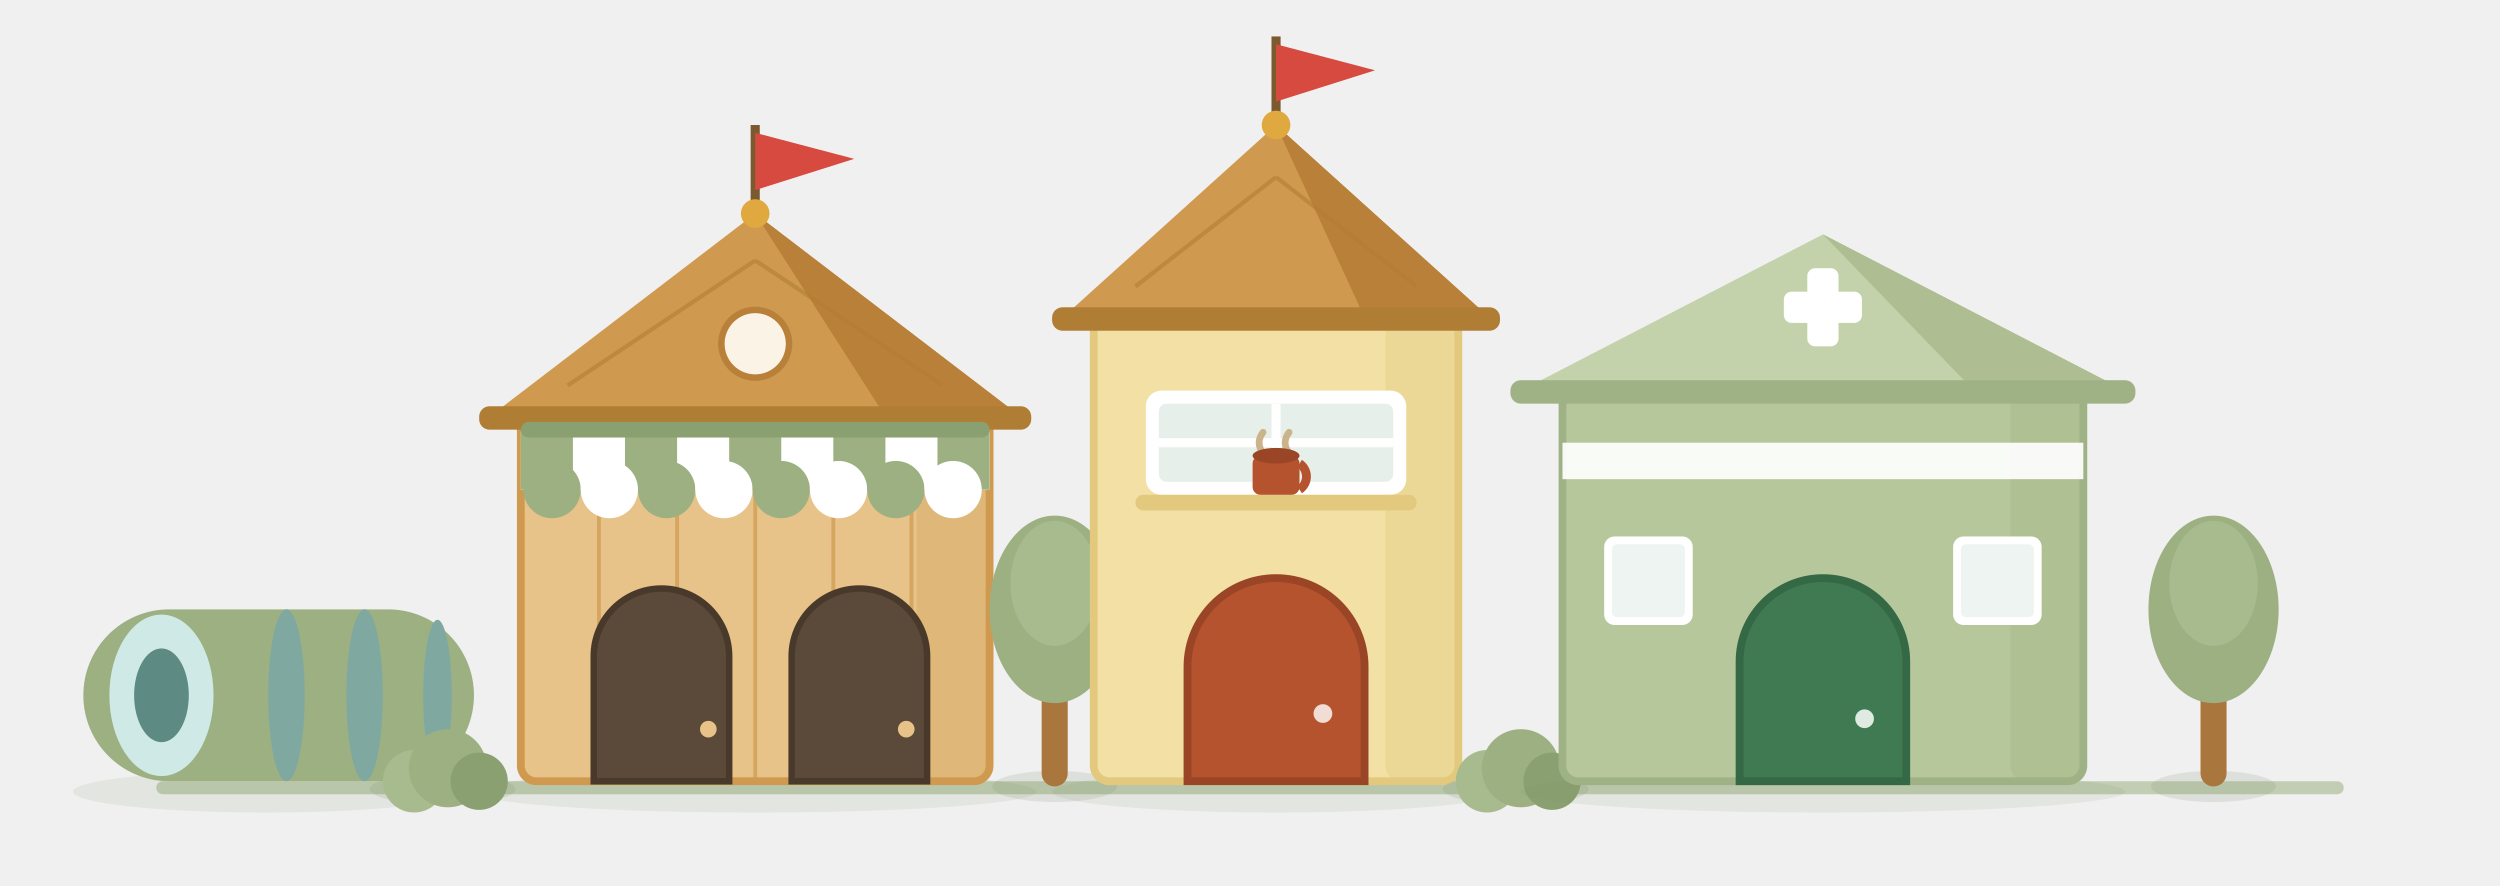
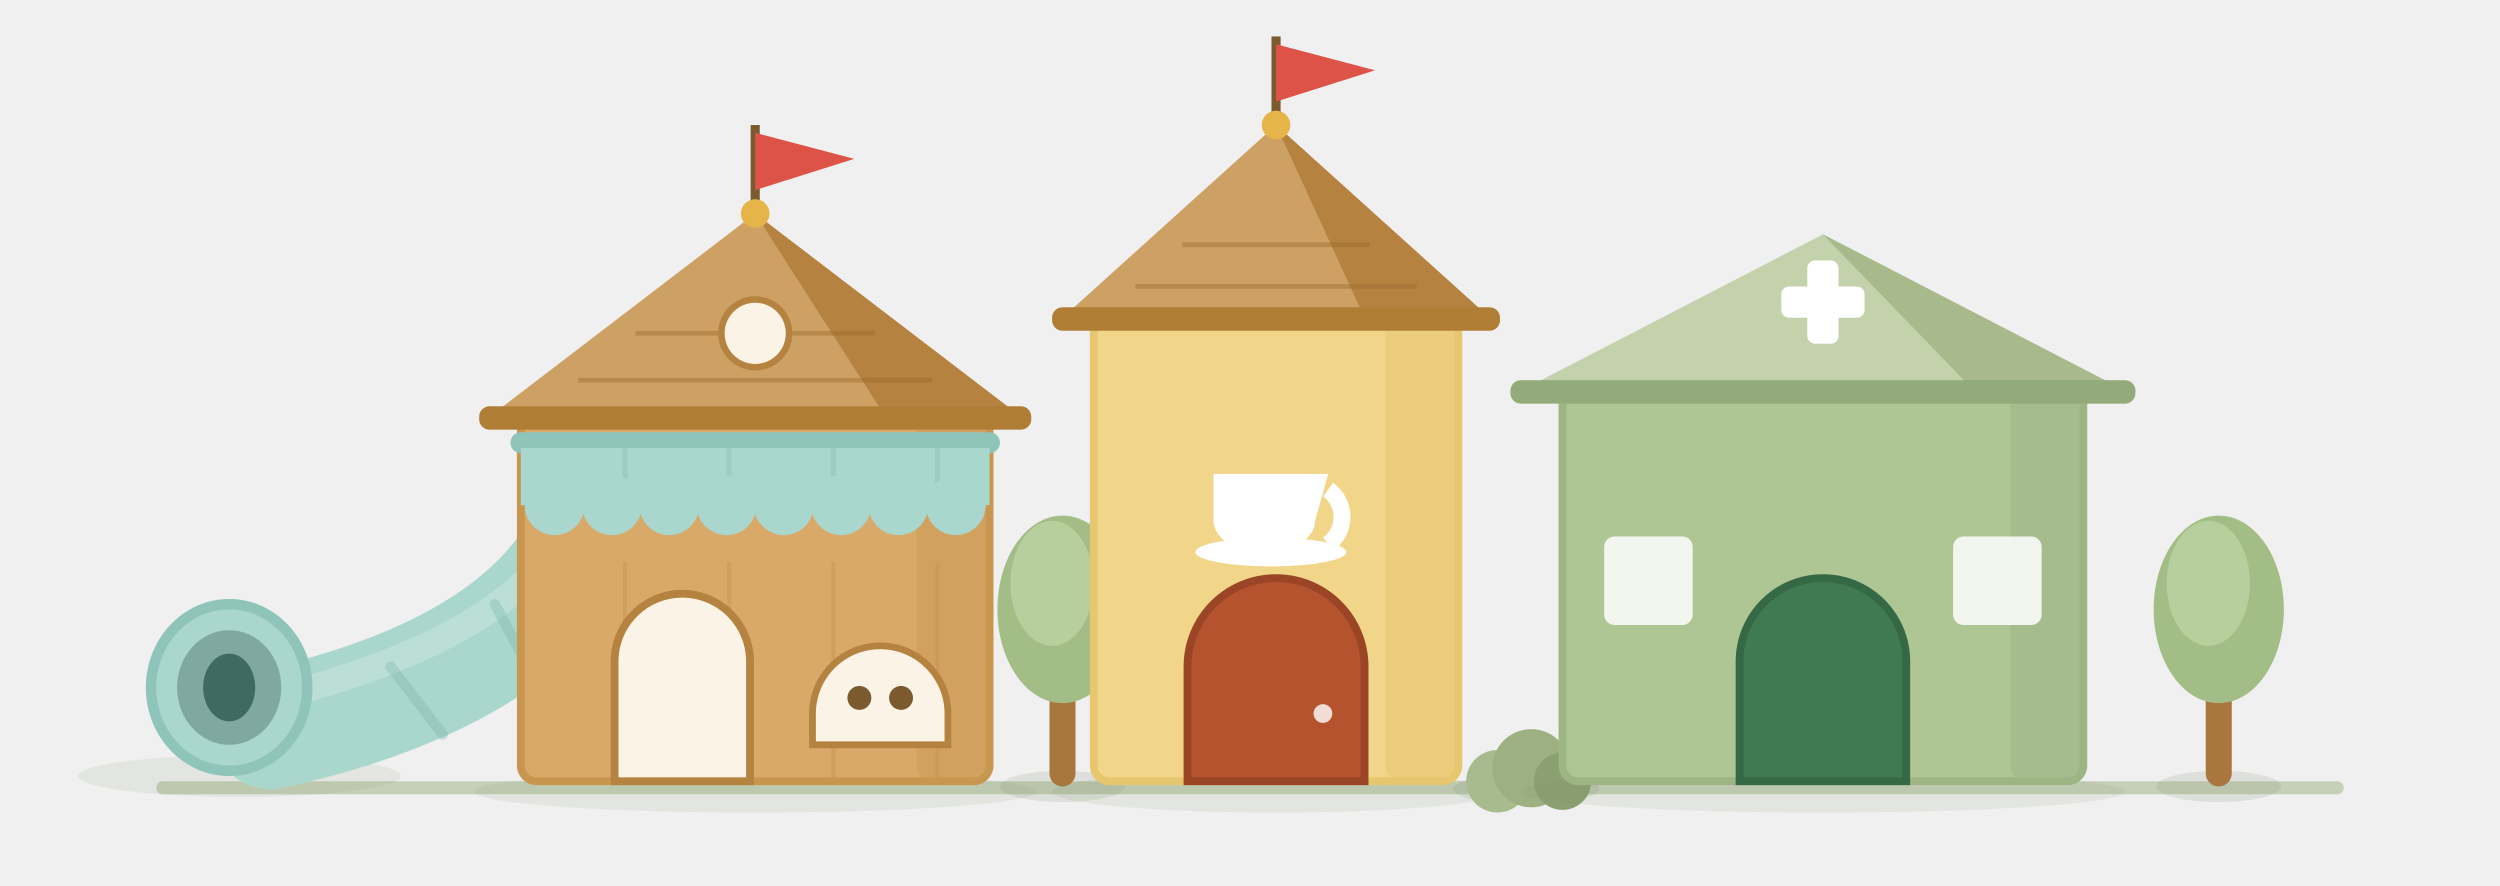
- <svg xmlns="http://www.w3.org/2000/svg" viewBox="0 0 960 340" role="img" aria-label="A little main street of imaginative-play shops: a play tunnel, market, café tower and clinic, with trees.">
+ <svg xmlns="http://www.w3.org/2000/svg" viewBox="0 0 960 340" role="img" aria-label="A little main street of imaginative-play shops: a play slide, market, cafe tower and clinic, with trees.">
  <defs>
    <g id="ptree">
      <ellipse cx="0" cy="2" rx="24" ry="6" fill="#7a8f63" opacity="0.16" />
      <rect x="-5" y="-44" width="10" height="46" rx="5" fill="#a9763e" />
-       <ellipse cx="0" cy="-66" rx="25" ry="36" fill="#9CB082" />
-       <ellipse cx="0" cy="-76" rx="17" ry="24" fill="#a7bb8e" />
+       <ellipse cx="0" cy="-66" rx="25" ry="36" fill="#a3bd86" />
+       <ellipse cx="-4" cy="-76" rx="16" ry="24" fill="#b7ce9d" />
    </g>
    <g id="pbush">
      <ellipse cx="0" cy="3" rx="28" ry="6" fill="#7a8f63" opacity="0.16" />
      <circle cx="-11" cy="0" r="12" fill="#a7bb8e" />
      <circle cx="2" cy="-5" r="15" fill="#9CB082" />
      <circle cx="14" cy="0" r="11" fill="#8aa070" />
    </g>
  </defs>
-   <rect x="60" y="300" width="840" height="5" rx="2.5" fill="#9CB082" opacity="0.55" />
+   <rect x="60" y="300" width="840" height="5" rx="2.5" fill="#9CB082" opacity="0.5" />
  <g>
-     <ellipse cx="102" cy="304" rx="74" ry="8" fill="#7a8f63" opacity="0.12" />
-     <rect x="32" y="234" width="150" height="66" rx="33" fill="#9CB082" />
-     <g fill="#7FA8A0">
-       <ellipse cx="110" cy="267" rx="7" ry="33" />
-       <ellipse cx="140" cy="267" rx="7" ry="33" />
-       <ellipse cx="168" cy="267" rx="5.5" ry="29" />
+     <ellipse cx="92" cy="298" rx="62" ry="8" fill="#7a8f63" opacity="0.12" />
+     <path d="M226 206 C 206 246, 158 268, 104 280" fill="none" stroke="#a9d6cd" stroke-width="46" stroke-linecap="round" />
+     <path d="M222 196 C 206 230, 168 250, 120 264" fill="none" stroke="#c2e2db" stroke-width="10" stroke-linecap="round" opacity="0.75" />
+     <g stroke="#7fb8af" stroke-width="4" opacity="0.4" stroke-linecap="round">
+       <line x1="190" y1="232" x2="206" y2="262" />
+       <line x1="150" y1="256" x2="170" y2="282" />
    </g>
-     <ellipse cx="62" cy="267" rx="20" ry="31" fill="#cfeae6" />
-     <ellipse cx="62" cy="267" rx="10.5" ry="18" fill="#5d8a82" />
+     <ellipse cx="88" cy="264" rx="30" ry="32" fill="#a9d6cd" />
+     <ellipse cx="88" cy="264" rx="30" ry="32" fill="none" stroke="#8fc4bb" stroke-width="4" />
+     <ellipse cx="88" cy="264" rx="20" ry="22" fill="#7fa8a0" />
+     <ellipse cx="88" cy="264" rx="10" ry="13" fill="#3f6a63" />
  </g>
  <g>
    <ellipse cx="290" cy="304" rx="108" ry="8" fill="#7a8f63" opacity="0.12" />
-     <rect x="200" y="158" width="180" height="142" rx="6" fill="#e7c389" />
-     <g stroke="#cf9a4f" stroke-width="1.5" opacity="0.7">
-       <line x1="230" y1="158" x2="230" y2="300" />
-       <line x1="260" y1="158" x2="260" y2="300" />
-       <line x1="290" y1="158" x2="290" y2="300" />
-       <line x1="320" y1="158" x2="320" y2="300" />
-       <line x1="350" y1="158" x2="350" y2="300" />
+     <rect x="200" y="158" width="180" height="142" rx="6" fill="#d9a96a" />
+     <g stroke="#c8964f" stroke-width="1.6" opacity="0.5">
+       <line x1="240" y1="216" x2="240" y2="300" />
+       <line x1="280" y1="216" x2="280" y2="300" />
+       <line x1="320" y1="216" x2="320" y2="300" />
+       <line x1="360" y1="216" x2="360" y2="300" />
    </g>
-     <rect x="352" y="158" width="28" height="142" rx="6" fill="#d3a45f" opacity="0.4" />
-     <rect x="200" y="158" width="180" height="142" rx="6" fill="none" stroke="#cf9a4f" stroke-width="3" />
-     <polygon points="188,160 290,82 392,160" fill="#cf9a4f" />
-     <polygon points="290,82 392,160 340,160" fill="#b9803a" />
-     <g stroke="#b07d35" stroke-width="1.6" opacity="0.6">
-       <line x1="218" y1="148" x2="290" y2="100" />
-       <line x1="362" y1="148" x2="290" y2="100" />
+     <rect x="352" y="158" width="28" height="142" rx="6" fill="#c8964f" opacity="0.4" />
+     <rect x="200" y="158" width="180" height="142" rx="6" fill="none" stroke="#c8964f" stroke-width="3" />
+     <polygon points="188,160 290,82 392,160" fill="#cda063" />
+     <polygon points="290,82 392,160 340,160" fill="#b5823f" />
+     <g stroke="#9c6c30" stroke-width="1.8" opacity="0.45">
+       <line x1="222" y1="146" x2="358" y2="146" />
+       <line x1="244" y1="128" x2="336" y2="128" />
    </g>
    <rect x="184" y="156" width="212" height="9" rx="4" fill="#b07d35" />
-     <circle cx="290" cy="132" r="13" fill="#fbf3e6" stroke="#b9803a" stroke-width="2.5" />
+     <circle cx="290" cy="128" r="13" fill="#fbf3e6" stroke="#b5823f" stroke-width="2.5" />
    <line x1="290" y1="82" x2="290" y2="48" stroke="#7a5a2e" stroke-width="3.5" />
-     <circle cx="290" cy="82" r="5.5" fill="#E0A93F" />
-     <path d="M290 51 L328 61 L290 73 Z" fill="#D64A3F" />
-     <g>
-       <rect x="200" y="166" width="180" height="22" fill="#fff" />
-       <g fill="#9CB082">
-         <rect x="200" y="166" width="20" height="22" />
-         <rect x="240" y="166" width="20" height="22" />
-         <rect x="280" y="166" width="20" height="22" />
-         <rect x="320" y="166" width="20" height="22" />
-         <rect x="360" y="166" width="20" height="22" />
-       </g>
-       <g>
-         <circle cx="212" cy="188" r="11" fill="#9CB082" />
-         <circle cx="234" cy="188" r="11" fill="#fff" />
-         <circle cx="256" cy="188" r="11" fill="#9CB082" />
-         <circle cx="278" cy="188" r="11" fill="#fff" />
-         <circle cx="300" cy="188" r="11" fill="#9CB082" />
-         <circle cx="322" cy="188" r="11" fill="#fff" />
-         <circle cx="344" cy="188" r="11" fill="#9CB082" />
-         <circle cx="366" cy="188" r="11" fill="#fff" />
-       </g>
-       <rect x="200" y="162" width="180" height="6" rx="3" fill="#8aa070" />
+     <circle cx="290" cy="82" r="5.5" fill="#e6b54a" />
+     <path d="M290 51 L328 61 L290 73 Z" fill="#de5347" />
+     <rect x="196" y="166" width="188" height="8" rx="4" fill="#8fc4bb" />
+     <rect x="200" y="172" width="180" height="22" fill="#a9d6cd" />
+     <g stroke="#8fc4bb" stroke-width="2" opacity="0.5">
+       <line x1="240" y1="172" x2="240" y2="194" />
+       <line x1="280" y1="172" x2="280" y2="194" />
+       <line x1="320" y1="172" x2="320" y2="194" />
+       <line x1="360" y1="172" x2="360" y2="194" />
    </g>
-     <path d="M228 300 v-48 a26 26 0 0 1 52 0 v48 Z" fill="#5b4a3a" />
-     <path d="M228 300 v-48 a26 26 0 0 1 52 0 v48 Z" fill="none" stroke="#48392b" stroke-width="2.5" />
-     <circle cx="272" cy="280" r="3.2" fill="#e7c389" />
-     <path d="M304 300 v-48 a26 26 0 0 1 52 0 v48 Z" fill="#5b4a3a" />
-     <path d="M304 300 v-48 a26 26 0 0 1 52 0 v48 Z" fill="none" stroke="#48392b" stroke-width="2.5" />
-     <circle cx="348" cy="280" r="3.2" fill="#e7c389" />
+     <g fill="#a9d6cd">
+       <circle cx="213" cy="194" r="11.5" />
+       <circle cx="235" cy="194" r="11.5" />
+       <circle cx="257" cy="194" r="11.5" />
+       <circle cx="279" cy="194" r="11.5" />
+       <circle cx="301" cy="194" r="11.5" />
+       <circle cx="323" cy="194" r="11.5" />
+       <circle cx="345" cy="194" r="11.5" />
+       <circle cx="367" cy="194" r="11.5" />
+     </g>
+     <path d="M236 300 v-46 a26 26 0 0 1 52 0 v46 Z" fill="#fbf3e6" stroke="#b5823f" stroke-width="3" />
+     <path d="M312 286 v-12 a26 26 0 0 1 52 0 v12 Z" fill="#fbf3e6" stroke="#b5823f" stroke-width="2.6" />
+     <g fill="#7a5a2e">
+       <circle cx="330" cy="268" r="4.6" />
+       <circle cx="346" cy="268" r="4.6" />
+     </g>
  </g>
-   <use href="#ptree" x="405" y="300" />
+   <use href="#ptree" x="408" y="300" />
  <g>
    <ellipse cx="490" cy="304" rx="86" ry="8" fill="#7a8f63" opacity="0.12" />
-     <rect x="420" y="120" width="140" height="180" rx="6" fill="#f2e0a4" />
-     <rect x="532" y="120" width="28" height="180" rx="6" fill="#e6d088" opacity="0.5" />
-     <rect x="420" y="120" width="140" height="180" rx="6" fill="none" stroke="#e2c97e" stroke-width="3" />
-     <polygon points="408,122 490,48 572,122" fill="#cf9a4f" />
-     <polygon points="490,48 572,122 524,122" fill="#b9803a" />
-     <g stroke="#b07d35" stroke-width="1.6" opacity="0.6">
-       <line x1="436" y1="110" x2="490" y2="68" />
-       <line x1="544" y1="110" x2="490" y2="68" />
+     <rect x="420" y="120" width="140" height="180" rx="6" fill="#f1d588" />
+     <rect x="532" y="120" width="28" height="180" rx="6" fill="#e6c66e" opacity="0.5" />
+     <rect x="420" y="120" width="140" height="180" rx="6" fill="none" stroke="#e6c66e" stroke-width="3" />
+     <polygon points="408,122 490,48 572,122" fill="#cda063" />
+     <polygon points="490,48 572,122 524,122" fill="#b5823f" />
+     <g stroke="#9c6c30" stroke-width="1.8" opacity="0.45">
+       <line x1="436" y1="110" x2="544" y2="110" />
+       <line x1="454" y1="94" x2="526" y2="94" />
    </g>
    <rect x="404" y="118" width="172" height="9" rx="4" fill="#b07d35" />
    <line x1="490" y1="48" x2="490" y2="14" stroke="#7a5a2e" stroke-width="3.5" />
-     <circle cx="490" cy="48" r="5.5" fill="#E0A93F" />
-     <path d="M490 17 L528 27 L490 39 Z" fill="#D64A3F" />
-     <rect x="440" y="150" width="100" height="40" rx="6" fill="#fff" />
-     <rect x="445" y="155" width="90" height="30" rx="3" fill="#e6efe9" />
-     <g stroke="#fff" stroke-width="3.5">
-       <line x1="490" y1="155" x2="490" y2="185" />
-       <line x1="445" y1="170" x2="535" y2="170" />
+     <circle cx="490" cy="48" r="5.5" fill="#e6b54a" />
+     <path d="M490 17 L528 27 L490 39 Z" fill="#de5347" />
+     <g transform="translate(490,196)">
+       <path d="M-24 -14 H20 L15 4 a19 12 0 0 1 -39 0 Z" fill="#fff" />
+       <path d="M20 -8 a13 13 0 0 1 0 21" fill="none" stroke="#fff" stroke-width="6.5" />
+       <ellipse cx="-2" cy="16" rx="29" ry="5.5" fill="#fff" />
    </g>
-     <rect x="436" y="190" width="108" height="6" rx="3" fill="#e2c97e" />
-     <g transform="translate(490,190)">
-       <path d="M-5 -24 q-3 4 0 8 q3 4 0 8" fill="none" stroke="#cbb48a" stroke-width="2.6" stroke-linecap="round" />
-       <path d="M5 -24 q-3 4 0 8 q3 4 0 8" fill="none" stroke="#cbb48a" stroke-width="2.6" stroke-linecap="round" />
-       <rect x="-9" y="-15" width="18" height="15" rx="3" fill="#B5532E" />
-       <ellipse cx="0" cy="-15" rx="9" ry="3" fill="#9a4526" />
-       <path d="M9 -12 a6 6 0 0 1 0 10" fill="none" stroke="#B5532E" stroke-width="3.4" />
-     </g>
-     <path d="M456 300 v-44 a34 34 0 0 1 68 0 v44 Z" fill="#B5532E" />
+     <path d="M456 300 v-44 a34 34 0 0 1 68 0 v44 Z" fill="#b5532e" />
    <path d="M456 300 v-44 a34 34 0 0 1 68 0 v44 Z" fill="none" stroke="#9a4526" stroke-width="3" />
    <circle cx="508" cy="274" r="3.6" fill="#f1ddd3" />
  </g>
-   <use href="#pbush" x="582" y="300" />
+   <use href="#pbush" x="586" y="300" />
  <g>
    <ellipse cx="700" cy="304" rx="116" ry="8" fill="#7a8f63" opacity="0.12" />
-     <rect x="600" y="148" width="200" height="152" rx="6" fill="#b7c79c" />
-     <rect x="772" y="148" width="28" height="152" rx="6" fill="#a7b98a" opacity="0.5" />
-     <rect x="600" y="148" width="200" height="152" rx="6" fill="none" stroke="#9fb286" stroke-width="3" />
+     <rect x="600" y="148" width="200" height="152" rx="6" fill="#aec594" />
+     <rect x="772" y="148" width="28" height="152" rx="6" fill="#9cb583" opacity="0.5" />
+     <rect x="600" y="148" width="200" height="152" rx="6" fill="none" stroke="#9cb583" stroke-width="3" />
    <polygon points="584,150 700,90 816,150" fill="#c4d2ab" />
-     <polygon points="700,90 816,150 758,150" fill="#aebd92" />
-     <rect x="580" y="146" width="240" height="9" rx="4" fill="#9fb286" />
-     <g transform="translate(700,118)" fill="#fff">
-       <rect x="-6" y="-15" width="12" height="30" rx="3" />
-       <rect x="-15" y="-6" width="30" height="12" rx="3" />
+     <polygon points="700,90 816,150 758,150" fill="#a8ba8c" />
+     <rect x="580" y="146" width="240" height="9" rx="4" fill="#93ab7a" />
+     <g transform="translate(700,116)" fill="#fff">
+       <rect x="-6" y="-16" width="12" height="32" rx="3" />
+       <rect x="-16" y="-6" width="32" height="12" rx="3" />
    </g>
-     <rect x="600" y="170" width="200" height="14" fill="#fff" opacity="0.92" />
    <path d="M668 300 v-46 a32 32 0 0 1 64 0 v46 Z" fill="#3f7a52" />
    <path d="M668 300 v-46 a32 32 0 0 1 64 0 v46 Z" fill="none" stroke="#356845" stroke-width="3" />
-     <circle cx="716" cy="276" r="3.6" fill="#dfeae3" />
-     <rect x="616" y="206" width="34" height="34" rx="4" fill="#fff" />
-     <rect x="619" y="209" width="28" height="28" rx="2" fill="#eef4f2" />
-     <rect x="750" y="206" width="34" height="34" rx="4" fill="#fff" />
-     <rect x="753" y="209" width="28" height="28" rx="2" fill="#eef4f2" />
+     <rect x="616" y="206" width="34" height="34" rx="4" fill="#fff" opacity="0.85" />
+     <rect x="750" y="206" width="34" height="34" rx="4" fill="#fff" opacity="0.85" />
  </g>
-   <use href="#ptree" x="850" y="300" />
-   <use href="#pbush" x="170" y="300" />
+   <use href="#ptree" x="852" y="300" />
</svg>
